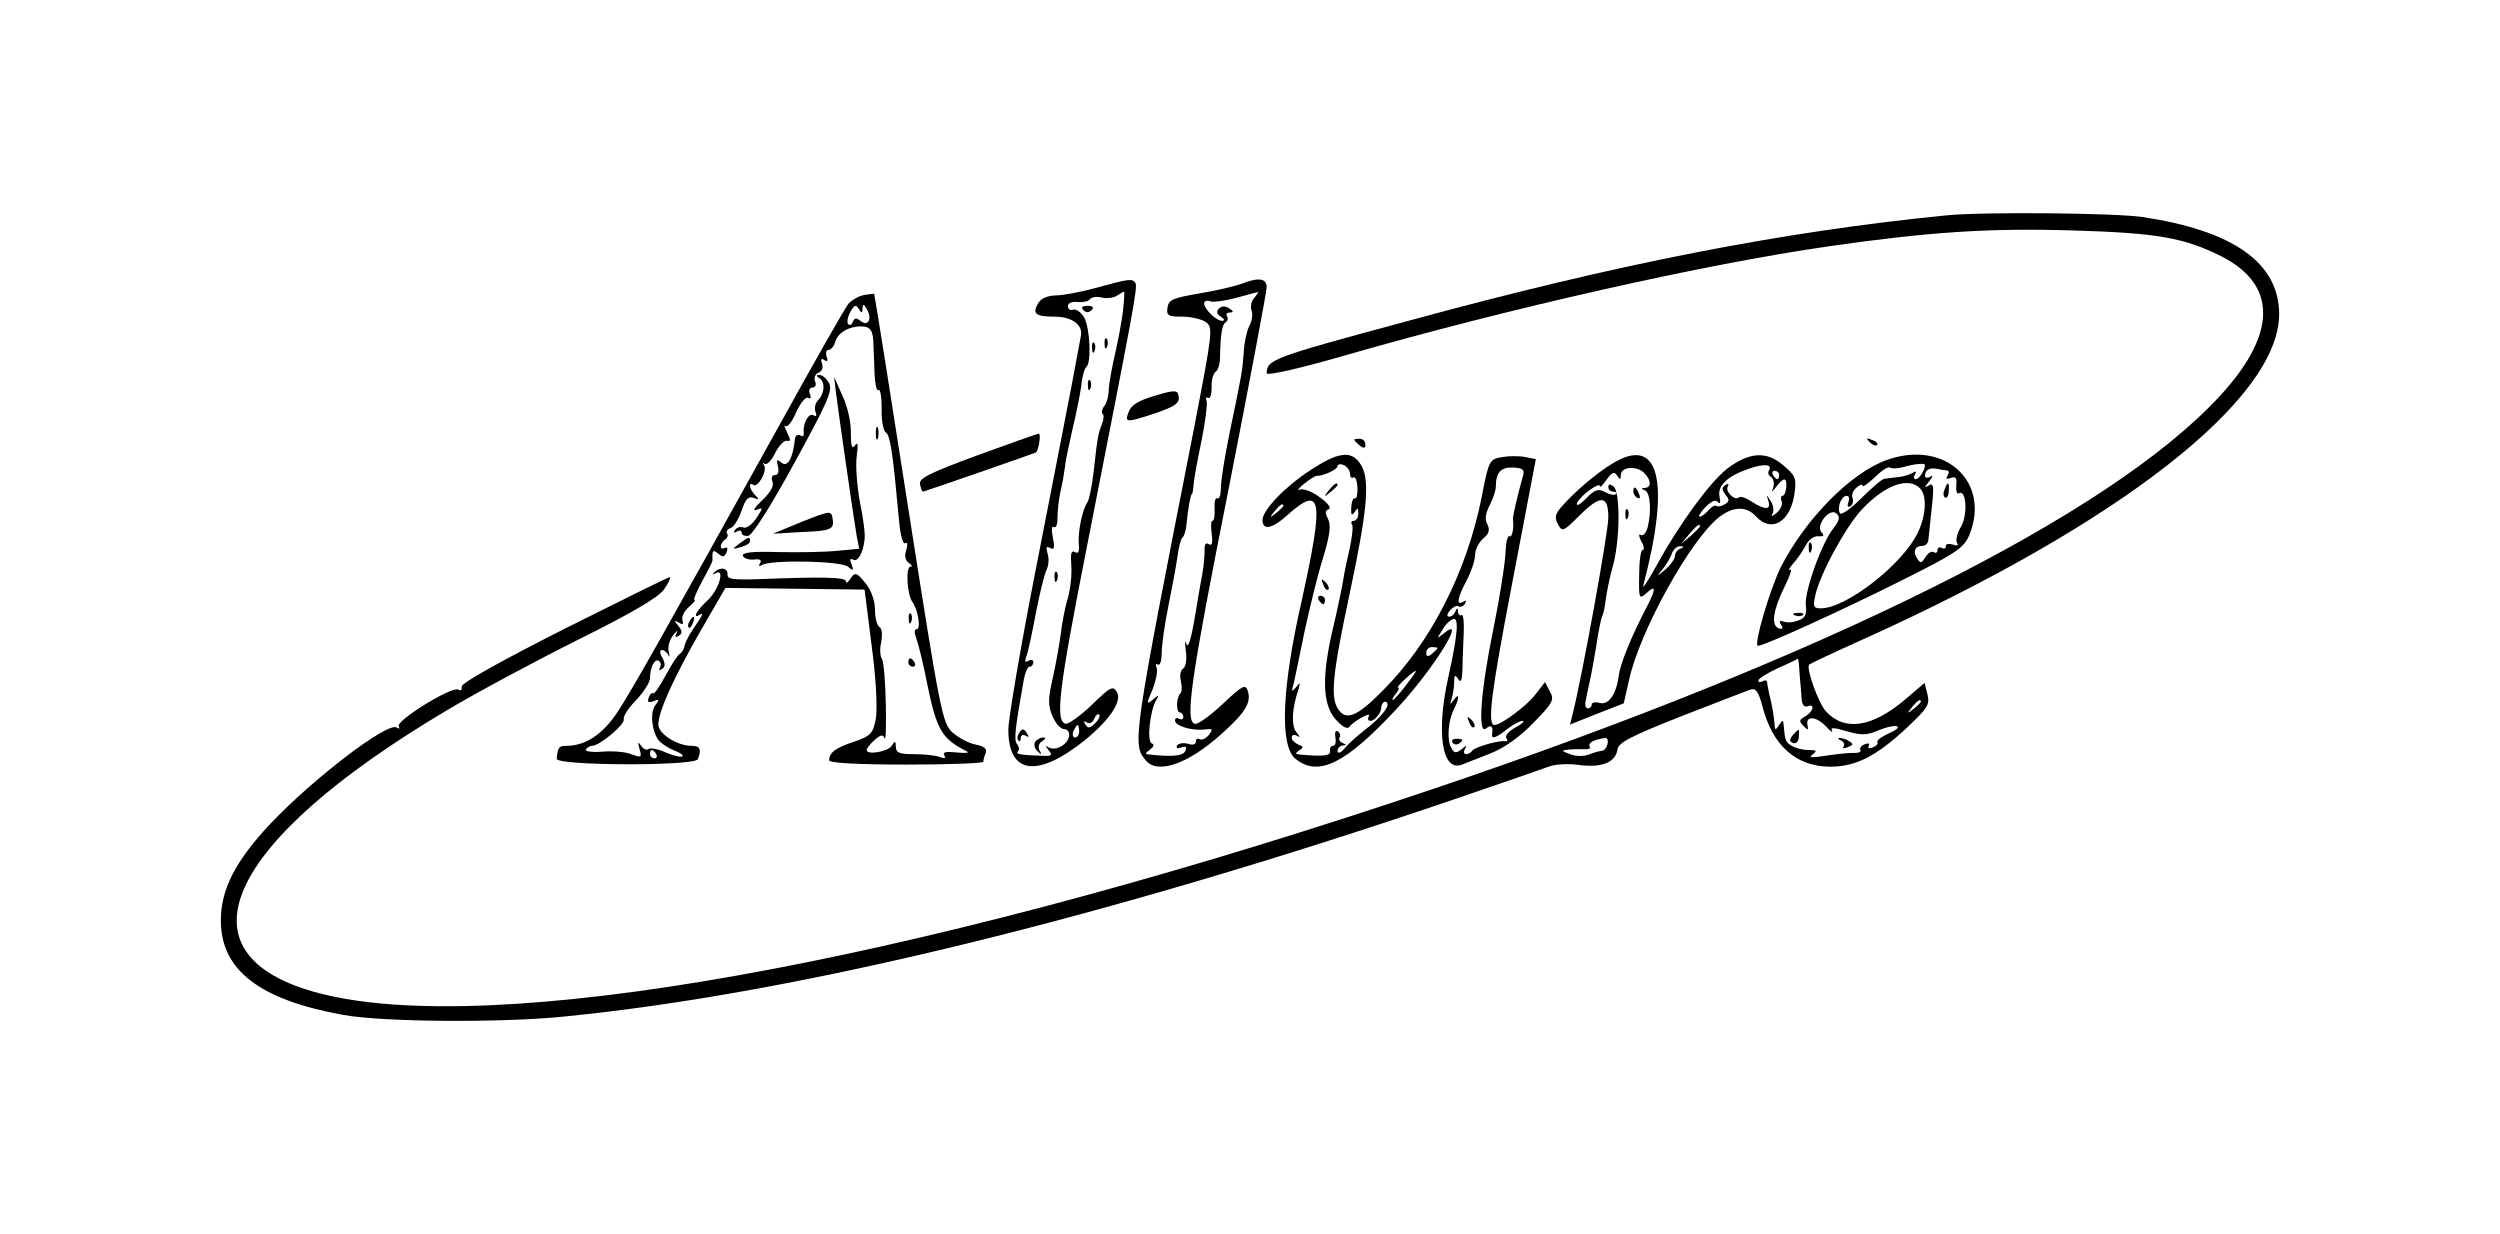
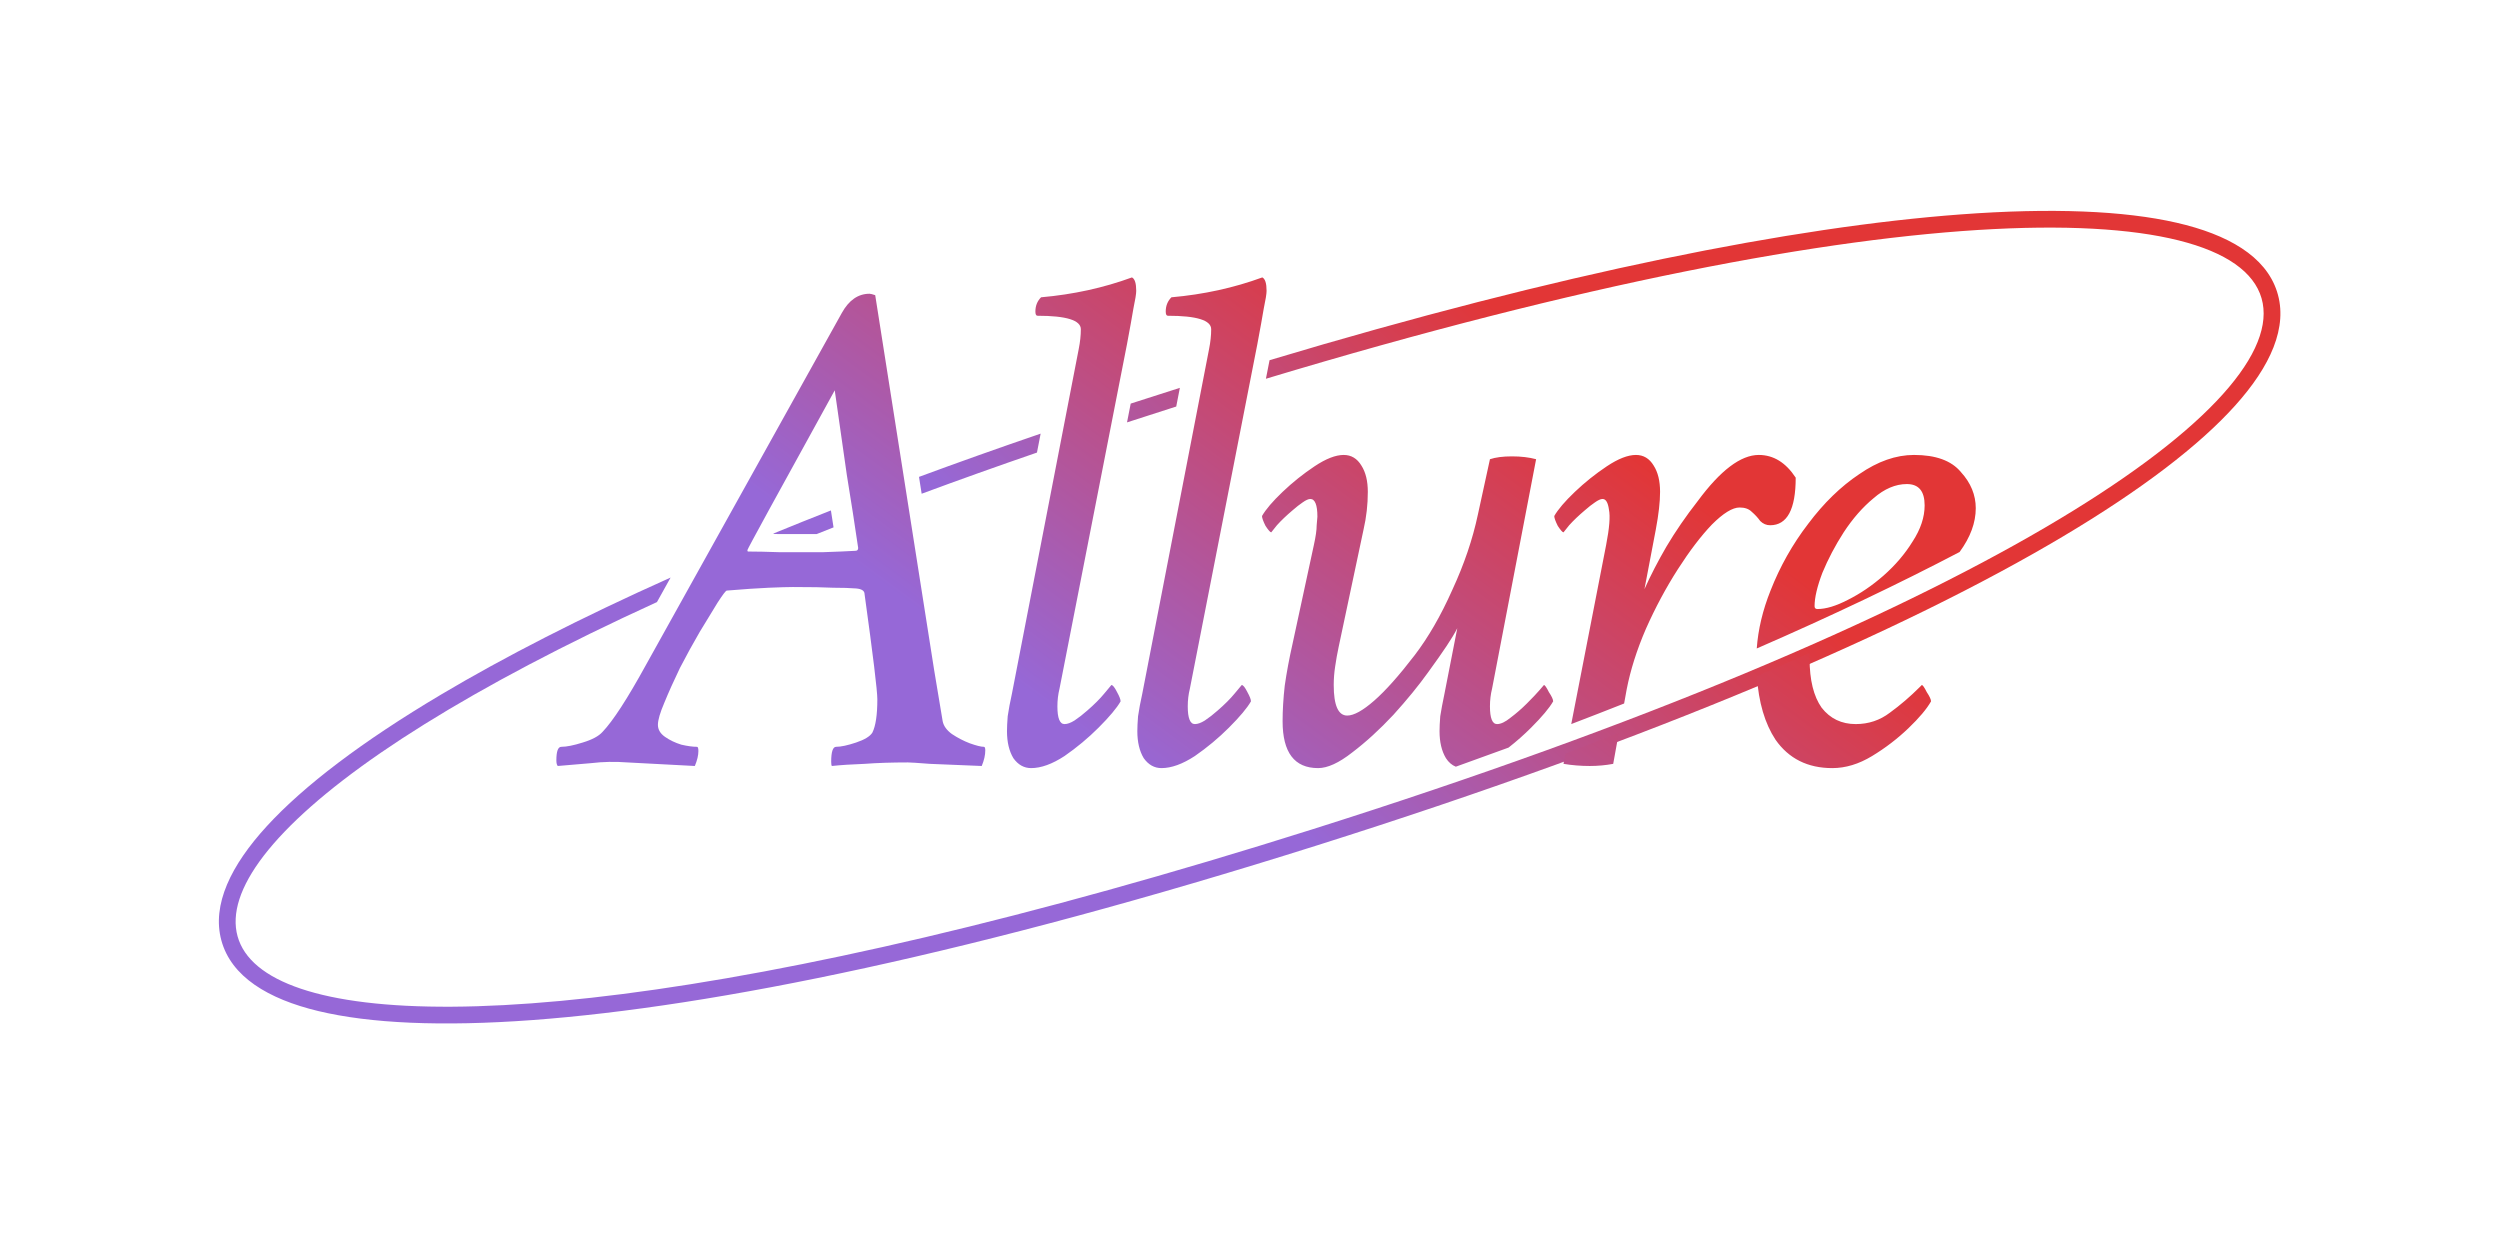
- <svg xmlns="http://www.w3.org/2000/svg" version="1.0" width="600pt" height="296pt" viewBox="0 0 600 296" preserveAspectRatio="xMidYMid meet">
-   <g transform="translate(0,296) scale(0.1,-0.1)" fill="#000000" stroke="none">
-     <path d="M4670 2443 c-393 -39 -788 -116 -1290 -253 -330 -89 -339 -93 -340 -126 0 -6 78 11 188 43 396 114 863 219 1162 262 237 34 381 44 583 38 203 -6 268 -17 358 -62 144 -73 133 -202 -31 -364 -289 -288 -991 -628 -1955 -946 -1183 -392 -2165 -566 -2578 -459 -351 91 -230 361 305 679 72 43 214 119 318 171 127 63 193 102 204 120 10 14 16 27 14 29 -2 1 -115 -55 -253 -124 -154 -78 -249 -131 -247 -139 1 -8 -2 -11 -8 -7 -15 9 -151 -75 -143 -88 3 -6 1 -7 -5 -3 -22 14 -201 -123 -303 -231 -84 -89 -119 -158 -119 -232 0 -120 94 -191 295 -227 95 -17 376 -19 526 -4 560 55 1305 237 2149 525 102 35 198 68 214 74 16 7 49 9 76 5 54 -7 87 6 92 37 2 17 32 32 153 80 83 32 157 61 166 64 13 4 19 -5 28 -37 24 -97 81 -148 164 -148 61 0 110 25 183 93 50 47 56 56 50 80 l-7 28 -47 -40 c-79 -67 -145 -77 -190 -28 -18 20 -48 104 -40 112 2 2 59 29 128 60 619 279 1001 578 1000 782 -1 122 -109 199 -327 232 -65 10 -388 13 -473 4z m-351 -1100 c2 -21 4 -48 5 -61 1 -13 6 -20 14 -17 19 7 14 -13 -5 -24 -15 -8 -16 -12 -5 -23 11 -11 13 -11 10 1 -5 23 19 23 43 -1 12 -13 19 -18 16 -12 -5 9 5 8 35 -1 35 -10 48 -10 76 2 43 18 67 11 25 -7 -17 -8 -30 -17 -27 -21 2 -4 -3 -10 -12 -13 -8 -3 -12 -2 -9 4 3 6 -1 7 -9 4 -9 -3 -14 -10 -11 -14 3 -4 -5 -8 -18 -7 -12 0 -42 -3 -67 -7 -32 -5 -41 -4 -30 3 12 9 10 11 -10 11 -14 0 -32 5 -40 10 -15 9 -16 13 -19 48 -1 15 -3 15 -11 2 -9 -13 -10 -13 -11 0 -1 18 -6 49 -13 75 -2 11 -5 24 -5 28 -1 5 -5 5 -11 2 -5 -3 -10 -3 -10 2 0 4 22 18 48 30 26 11 47 22 47 22 1 1 3 -16 4 -36z m291 -67 c0 -2 -8 -10 -17 -17 -16 -13 -17 -12 -4 4 13 16 21 21 21 13z m-752 -102 c-2 -8 -7 -15 -13 -16 -5 0 -20 -4 -32 -9 -13 -5 -33 -4 -45 1 -21 8 -22 9 -3 11 11 1 28 1 38 1 10 -1 16 2 12 7 -4 8 10 16 38 20 5 0 7 -6 5 -15z" />
-     <path d="M4303 1196 c-9 -11 -9 -15 0 -19 7 -3 14 3 14 14 2 22 2 22 -14 5z" />
-     <path d="M4418 1183 c6 -2 10 -9 7 -14 -4 -5 1 -6 10 -2 13 5 14 7 3 14 -7 5 -17 8 -23 8 -5 0 -4 -3 3 -6z" />
-     <path d="M2630 2269 c-36 -10 -79 -18 -97 -18 -21 -1 -36 -8 -42 -20 -14 -24 -5 -31 40 -31 42 0 69 -20 63 -47 -2 -10 -12 -65 -23 -123 -11 -58 -50 -256 -86 -441 -36 -184 -65 -355 -65 -380 0 -107 69 -117 183 -26 59 48 90 93 78 115 -9 17 -15 15 -61 -30 -28 -27 -57 -47 -63 -45 -25 8 -16 82 52 427 111 565 122 621 116 631 -8 11 -15 10 -95 -12z m65 -56 c-3 -26 -12 -72 -19 -103 -7 -30 -14 -68 -15 -84 0 -16 -5 -34 -11 -41 -5 -6 -7 -15 -4 -18 4 -3 3 -14 -1 -24 -9 -22 -11 -31 -20 -113 -4 -36 -11 -69 -15 -75 -12 -17 -23 -69 -21 -99 2 -20 -1 -26 -9 -21 -9 5 -11 -3 -9 -31 2 -22 -2 -57 -8 -79 -7 -22 -14 -60 -17 -85 -3 -25 -12 -73 -19 -106 -12 -51 -12 -67 -1 -93 7 -17 20 -31 28 -31 8 0 13 -7 12 -16 -3 -21 -32 -37 -49 -28 -9 6 -9 5 0 -7 10 -12 7 -14 -15 -13 -55 2 -65 4 -59 11 4 3 3 11 -2 17 -8 10 -5 36 16 154 3 17 9 32 14 32 5 0 9 5 9 11 0 5 -5 7 -12 3 -8 -5 -9 -2 -5 10 4 9 14 56 23 104 9 48 21 95 26 105 5 10 6 28 2 39 -4 15 -3 18 6 13 10 -6 12 0 7 24 -4 19 -3 30 2 26 6 -3 9 7 9 22 0 16 3 44 7 63 5 19 9 46 11 60 1 14 10 54 18 90 9 36 18 83 21 104 2 22 8 42 12 45 13 10 9 94 -5 119 -8 13 -19 21 -26 19 -7 -3 -13 1 -13 8 0 8 10 12 24 10 13 -1 26 2 29 7 4 5 16 7 28 4 11 -3 28 -1 36 4 8 5 16 10 18 10 1 0 0 -21 -3 -47z m-67 -989 c-12 -12 -17 -13 -23 -3 -5 8 -4 10 4 5 6 -4 14 0 17 9 4 9 9 13 12 10 3 -3 -1 -13 -10 -21z m-38 -19 c0 -8 -4 -15 -10 -15 -5 0 -7 7 -4 15 4 8 8 15 10 15 2 0 4 -7 4 -15z" />
-     <path d="M2600 2216 c7 -7 13 -7 20 0 6 6 3 10 -10 10 -13 0 -16 -4 -10 -10z" />
-     <path d="M2651 2134 c0 -11 3 -14 6 -6 3 7 2 16 -1 19 -3 4 -6 -2 -5 -13z" />
-     <path d="M2621 2124 c0 -11 3 -14 6 -6 3 7 2 16 -1 19 -3 4 -6 -2 -5 -13z" />
-     <path d="M2611 2034 c0 -11 3 -14 6 -6 3 7 2 16 -1 19 -3 4 -6 -2 -5 -13z" />
-     <path d="M2531 1574 c0 -11 3 -14 6 -6 3 7 2 16 -1 19 -3 4 -6 -2 -5 -13z" />
-     <path d="M2445 1199 c-4 -6 -4 -13 -1 -16 3 -4 6 -1 6 6 0 7 5 9 12 5 7 -4 8 -3 4 4 -9 15 -13 15 -21 1z" />
-     <path d="M2484 1179 c-3 -6 -1 -16 6 -22 10 -9 11 -9 5 2 -4 8 -2 17 6 22 9 6 10 9 2 9 -6 0 -15 -5 -19 -11z" />
-     <path d="M2980 2279 c-13 -5 -58 -16 -100 -23 -65 -11 -75 -15 -78 -34 -3 -19 1 -22 35 -22 22 0 47 -6 57 -13 18 -13 16 -24 -28 -253 -148 -753 -149 -760 -116 -799 28 -34 101 -9 181 63 58 52 72 75 64 103 -6 18 -12 15 -61 -31 -30 -28 -60 -50 -67 -47 -23 8 -10 103 82 565 50 255 91 472 91 483 0 21 -20 24 -60 8z m30 -34 c-7 -8 -10 -22 -6 -31 3 -8 1 -25 -6 -37 -6 -12 -12 -40 -13 -62 -3 -43 -3 -46 -35 -199 -11 -54 -20 -111 -20 -128 0 -16 -4 -27 -8 -24 -5 3 -8 -8 -7 -24 1 -17 -1 -30 -5 -30 -4 0 -4 -14 -2 -31 3 -22 1 -30 -7 -25 -7 5 -11 -1 -10 -16 0 -13 -2 -36 -5 -53 -3 -16 -12 -66 -19 -110 -9 -52 -16 -73 -20 -60 -3 11 -4 3 -1 -17 3 -21 0 -39 -7 -43 -6 -4 -8 -17 -5 -30 3 -12 3 -25 -1 -29 -10 -10 -11 -46 -1 -46 4 0 8 -5 8 -11 0 -5 -4 -7 -10 -4 -5 3 -10 2 -10 -4 0 -13 39 -25 70 -22 21 3 22 1 11 -13 -7 -9 -17 -13 -22 -10 -5 3 -9 0 -9 -6 0 -7 -8 -9 -19 -5 -11 3 -22 1 -26 -4 -3 -7 0 -8 10 -5 10 4 14 2 10 -8 -5 -12 -30 -15 -85 -9 -13 1 -13 2 0 12 9 7 11 12 4 15 -12 5 -4 79 11 104 8 13 6 13 -8 1 -16 -13 -16 -11 -1 24 8 21 13 44 10 52 -3 8 -2 11 3 8 5 -3 9 9 9 27 0 18 7 69 16 113 9 44 19 98 22 120 3 22 8 42 12 45 4 3 9 19 10 35 3 35 10 70 13 70 1 0 3 11 4 25 1 14 10 61 19 104 9 44 14 86 12 93 -3 8 -2 11 3 8 6 -3 9 9 9 26 -1 17 4 34 10 37 5 4 10 18 10 32 1 56 5 81 13 86 5 3 7 10 4 15 -4 5 0 9 7 9 9 0 9 3 -2 10 -9 6 -18 6 -25 -1 -6 -6 -5 -13 5 -19 9 -6 10 -10 3 -10 -14 0 -43 28 -43 42 0 5 6 8 14 5 7 -3 36 1 62 8 27 7 51 14 53 14 2 1 -2 -6 -9 -14z" />
-     <path d="M2074 2252 c-12 -2 -28 -11 -37 -20 -8 -9 -84 -143 -169 -297 -278 -501 -350 -629 -386 -684 -35 -53 -77 -81 -122 -81 -19 0 -21 -3 -24 -31 -2 -17 332 -18 339 -1 9 24 5 32 -15 32 -35 0 -80 29 -80 51 0 31 37 113 102 226 l59 102 167 -2 167 -2 17 -135 c11 -82 14 -151 10 -175 -7 -36 -12 -41 -52 -55 -45 -15 -60 -26 -60 -45 0 -6 68 -10 185 -10 102 0 185 3 185 7 0 3 2 13 6 21 3 10 -4 16 -24 20 -17 3 -41 16 -56 29 -24 22 -29 45 -106 537 -44 283 -81 515 -82 516 -2 0 -13 -1 -24 -3z m-4 -32 c1 12 3 11 11 -3 13 -23 2 -42 -16 -27 -10 8 -14 7 -18 -2 -2 -7 -7 -10 -11 -6 -4 3 -2 16 4 28 10 18 14 20 21 9 7 -12 9 -11 9 1z m26 -81 c1 -19 2 -53 3 -77 1 -24 5 -41 9 -38 5 3 8 -17 8 -45 -1 -27 4 -53 10 -57 11 -7 17 -52 31 -204 3 -40 10 -65 15 -62 6 4 7 -2 3 -16 -5 -15 -2 -25 6 -31 8 -5 9 -9 4 -9 -12 0 -8 -68 5 -85 13 -18 21 -65 10 -65 -6 0 -6 -8 -1 -22 5 -13 17 -61 26 -108 23 -112 35 -133 95 -163 8 -4 -2 -5 -23 -3 -26 3 -35 1 -31 -6 5 -8 1 -9 -10 -5 -10 4 -38 7 -62 7 -35 0 -44 3 -44 18 0 14 -2 15 -10 2 -9 -14 -60 -23 -60 -10 0 4 9 15 19 24 15 13 20 14 24 4 3 -7 4 30 3 82 -1 52 -5 101 -9 108 -5 7 -6 25 -2 41 3 17 2 32 -4 36 -6 3 -11 22 -11 42 0 20 -9 46 -21 61 -23 29 -27 31 -40 10 -5 -7 -9 -8 -9 -3 0 10 -57 11 -210 5 -63 -2 -75 0 -74 12 1 16 -20 18 -33 3 -4 -4 -3 -5 4 -1 24 14 9 -39 -19 -65 -28 -26 -38 -47 -16 -33 7 4 1 -8 -12 -26 -14 -19 -25 -41 -27 -49 -1 -8 -6 -17 -11 -20 -6 -3 -21 -27 -35 -53 -14 -26 -27 -45 -30 -42 -2 3 -7 -2 -10 -10 -4 -11 -1 -13 11 -9 14 6 15 4 6 -8 -15 -17 -10 -64 7 -86 7 -8 24 -19 37 -24 14 -5 23 -12 20 -14 -3 -3 -21 1 -40 9 -20 9 -39 12 -42 8 -4 -3 -12 0 -17 8 -8 11 -9 10 -4 -8 6 -20 4 -21 -20 -12 -15 6 -46 8 -70 6 -25 -2 -42 1 -39 5 3 5 10 9 15 9 18 0 80 52 76 64 -2 6 11 27 30 46 18 19 33 43 33 52 0 26 11 48 21 42 5 -3 6 -10 3 -16 -4 -7 -2 -8 4 -4 9 5 9 13 2 27 -7 11 -7 19 -1 19 5 0 12 -6 15 -12 3 -7 4 -4 1 8 -3 11 2 29 11 40 8 10 12 13 8 5 -5 -10 -3 -12 5 -7 9 6 9 11 -1 24 -11 13 -11 14 1 8 9 -6 12 -5 9 5 -3 8 4 22 15 32 11 9 17 17 14 17 -4 0 5 20 18 45 14 25 25 47 25 50 -1 25 1 27 14 16 11 -9 15 -8 20 4 3 9 2 13 -4 10 -6 -3 -10 -2 -10 4 0 5 5 13 10 16 6 4 8 10 5 15 -3 4 1 10 9 13 8 3 19 22 26 42 9 27 16 35 29 30 13 -5 14 -4 4 6 -7 7 -13 17 -13 23 0 5 3 6 7 3 10 -11 35 31 27 46 -4 6 -3 8 1 4 5 -4 16 7 25 25 9 18 22 32 29 30 9 -2 9 3 0 20 -6 13 -8 20 -4 16 5 -5 16 10 26 33 10 22 23 38 29 34 6 -3 7 0 4 9 -4 9 -1 16 6 16 7 0 10 7 6 15 -3 9 1 18 9 21 8 3 11 12 8 21 -4 11 -2 14 5 9 8 -5 10 -2 6 8 -3 9 -1 16 4 16 6 0 14 9 17 21 7 23 39 39 70 35 14 -2 20 -11 21 -37z m-521 -989 c3 -5 1 -10 -4 -10 -6 0 -11 5 -11 10 0 6 2 10 4 10 3 0 8 -4 11 -10z" />
-     <path d="M1967 2052 c14 -9 12 -37 -4 -53 -6 -6 -9 -18 -6 -27 4 -9 2 -13 -4 -9 -12 8 -27 -20 -24 -42 1 -7 -2 -10 -8 -6 -6 3 -12 0 -13 -7 -5 -49 -18 -71 -33 -58 -11 9 -12 7 -8 -9 3 -13 1 -21 -7 -21 -7 0 -10 -7 -6 -16 4 -10 -5 -26 -25 -45 -17 -16 -24 -26 -14 -23 17 7 17 6 0 -20 -10 -15 -24 -25 -31 -22 -7 3 -16 0 -20 -6 -4 -7 -3 -8 4 -4 7 4 12 3 12 -3 0 -5 7 -8 16 -7 10 2 55 73 110 174 79 144 93 175 84 192 -6 11 -16 20 -23 20 -9 0 -9 -2 0 -8z" />
-     <path d="M2006 2020 c7 -56 44 -312 50 -346 l6 -31 -53 -5 c-30 -3 -93 -4 -142 -3 -62 2 -87 -1 -84 -9 2 -6 14 -10 26 -9 15 2 20 -1 15 -9 -4 -7 -3 -8 5 -4 21 13 189 10 206 -4 13 -11 14 -10 9 5 -5 12 -4 16 3 12 11 -7 24 14 28 48 2 11 -3 51 -11 89 -7 38 -11 88 -8 110 4 29 3 37 -4 27 -7 -10 -10 -2 -10 30 1 24 -8 64 -20 89 l-20 45 4 -35z" />
-     <path d="M2102 1920 c0 -14 2 -19 5 -12 2 6 2 18 0 25 -3 6 -5 1 -5 -13z" />
-     <path d="M1925 1708 l-70 -29 67 4 c74 3 81 6 76 34 -3 18 -7 17 -73 -9z" />
-     <path d="M1774 1655 c-18 -14 -18 -14 4 -8 12 3 22 9 22 14 0 12 -3 11 -26 -6z" />
-     <path d="M2181 1474 c0 -11 3 -14 6 -6 3 7 2 16 -1 19 -3 4 -6 -2 -5 -13z" />
-     <path d="M1655 1469 c-4 -6 -5 -12 -2 -15 2 -3 7 2 10 11 7 17 1 20 -8 4z" />
-     <path d="M2180 1370 c0 -5 5 -10 11 -10 5 0 7 5 4 10 -3 6 -8 10 -11 10 -2 0 -4 -4 -4 -10z" />
-     <path d="M2771 2010 c-38 -11 -56 -22 -62 -38 -10 -26 -7 -27 57 -6 57 19 67 27 62 46 -2 12 -11 12 -57 -2z" />
-     <path d="M2345 1867 c-114 -42 -140 -55 -137 -69 2 -10 5 -18 7 -18 3 0 268 92 271 94 7 5 13 46 7 45 -4 0 -71 -24 -148 -52z" />
-     <path d="M3250 1905 c0 -2 6 -8 13 -14 10 -8 14 -7 14 2 0 8 -6 14 -14 14 -7 0 -13 -1 -13 -2z" />
-     <path d="M4487 1899 c7 -7 15 -10 18 -7 3 3 -2 9 -12 12 -14 6 -15 5 -6 -5z" />
-     <path d="M3141 1829 c-59 -39 -111 -94 -111 -117 0 -26 24 -21 60 12 83 74 88 39 34 -206 -48 -210 -53 -348 -15 -379 55 -45 121 -12 245 122 88 95 170 228 110 178 -16 -13 -16 -12 -3 8 7 13 19 25 26 27 15 6 12 -35 -11 -139 -30 -134 -15 -229 33 -210 9 4 39 15 66 26 32 12 70 38 104 73 48 49 52 56 41 76 l-12 23 -24 -31 c-21 -27 -82 -72 -97 -72 -18 0 -9 73 42 339 l57 299 -25 5 c-14 3 -39 3 -56 0 -30 -5 -32 -7 -49 -96 -36 -181 -123 -350 -237 -464 -61 -62 -87 -73 -106 -47 -21 28 -16 82 27 283 43 203 49 274 24 309 -22 32 -54 27 -123 -19z m99 -6 c0 -8 4 -12 8 -9 5 3 9 -8 10 -25 0 -16 -2 -27 -6 -25 -4 2 -8 -7 -9 -21 -1 -19 1 -22 8 -12 7 11 9 11 9 -3 0 -10 -5 -18 -11 -18 -5 0 -8 -4 -4 -9 3 -5 0 -31 -6 -58 -6 -26 -13 -59 -15 -73 -2 -14 -12 -63 -23 -110 -29 -120 -28 -189 4 -226 15 -17 28 -25 33 -19 10 14 55 39 47 26 -3 -6 -2 -11 4 -11 10 0 26 19 26 32 0 14 15 20 15 6 0 -9 -19 -31 -42 -50 -24 -18 -51 -42 -60 -53 -10 -12 -17 -15 -18 -7 0 6 6 12 13 13 9 0 9 2 -1 6 -6 2 -10 9 -7 13 3 5 1 11 -4 15 -6 3 -8 -3 -6 -15 2 -11 0 -20 -6 -20 -5 0 -8 -6 -7 -12 3 -12 -16 -14 -72 -9 -12 1 -12 3 -2 10 11 7 11 9 -2 14 -9 4 -16 11 -16 17 0 6 6 8 13 4 8 -5 8 -3 -2 9 -12 16 -11 55 6 105 4 15 3 15 -7 2 -10 -12 -11 -10 -5 10 3 14 15 70 26 125 12 55 31 134 44 175 17 56 20 80 12 95 -7 14 -7 20 2 23 7 2 -2 15 -21 28 -18 14 -39 22 -48 19 -8 -3 -4 3 10 14 13 11 27 19 30 19 14 -1 50 15 50 23 0 5 7 6 15 3 8 -4 15 -13 15 -21z m416 -2 c-14 -50 -26 -101 -25 -108 3 -20 -2 -44 -8 -40 -5 3 -9 -16 -10 -42 -1 -25 -14 -107 -29 -181 -31 -151 -38 -256 -17 -238 12 10 17 4 14 -14 -2 -13 10 -9 36 12 14 11 31 20 37 20 6 -1 -2 -8 -17 -16 -15 -8 -25 -19 -22 -25 4 -5 3 -9 -2 -8 -15 3 -73 -14 -79 -22 -3 -5 -10 -9 -15 -9 -6 0 -7 6 -3 13 6 9 4 9 -8 -1 -14 -11 -18 -10 -26 5 -10 20 -6 67 9 94 12 24 11 38 -2 19 -9 -12 -10 -12 -5 3 3 10 6 28 6 40 0 17 2 19 10 7 6 -10 9 -3 10 25 0 22 2 61 3 87 1 25 -1 44 -5 42 -4 -3 -8 1 -9 8 0 10 -2 10 -6 1 -2 -7 -9 -13 -15 -13 -6 0 -6 6 2 15 7 8 16 13 20 10 5 -3 12 0 16 6 4 8 3 9 -4 5 -18 -11 -14 10 8 51 11 21 20 48 20 60 0 13 9 31 19 40 15 12 17 21 11 34 -7 12 -5 26 5 46 8 15 15 36 15 45 0 34 12 47 41 46 22 -1 28 -5 25 -17z m-576 -75 c0 -2 -8 -10 -17 -17 -16 -13 -17 -12 -4 4 13 16 21 21 21 13z m370 -341 c0 -2 -6 -8 -13 -14 -10 -8 -14 -7 -14 2 0 8 6 14 14 14 7 0 13 -1 13 -2z m-76 -90 c-14 -19 -29 -35 -31 -35 -3 0 0 7 7 15 7 8 9 15 5 15 -6 0 36 39 43 40 2 0 -9 -16 -24 -35z" />
-     <path d="M3189 1783 c-13 -16 -12 -17 4 -4 9 7 17 15 17 17 0 8 -8 3 -21 -13z" />
-     <path d="M3176 1557 c3 -10 9 -15 12 -12 3 3 0 11 -7 18 -10 9 -11 8 -5 -6z" />
-     <path d="M3165 1520 c3 -5 8 -10 11 -10 2 0 4 5 4 10 0 6 -5 10 -11 10 -5 0 -7 -4 -4 -10z" />
-     <path d="M3526 1227 c3 -10 9 -15 12 -12 3 3 0 11 -7 18 -10 9 -11 8 -5 -6z" />
-     <path d="M3486 1178 c3 -5 10 -6 15 -3 13 9 11 12 -6 12 -8 0 -12 -4 -9 -9z" />
-     <path d="M3869 1847 c-38 -23 -91 -68 -122 -104 -15 -17 -16 -26 -8 -41 10 -19 13 -18 50 19 52 52 71 52 71 -3 0 -35 -63 -383 -86 -473 l-6 -24 65 26 64 25 13 57 c25 115 147 336 216 390 34 26 66 27 89 1 37 -40 83 -12 92 57 5 35 2 42 -28 67 -40 34 -81 31 -134 -9 -41 -32 -115 -133 -168 -230 -21 -38 -36 -61 -33 -50 66 252 38 362 -75 292z m376 -17 c-3 -5 0 -12 6 -15 5 -4 8 -14 5 -24 -5 -14 -4 -13 8 2 17 22 25 22 23 -3 -1 -11 -5 -20 -9 -20 -4 0 -5 -6 -2 -13 3 -8 -3 -20 -12 -28 -11 -9 -15 -9 -10 -2 4 7 2 21 -4 30 -11 17 -11 17 -6 1 7 -22 -7 -23 -40 -2 -13 9 -27 14 -31 10 -9 -9 -34 15 -26 27 3 6 1 7 -6 3 -9 -6 -9 -11 0 -23 10 -12 10 -16 -1 -23 -8 -5 -17 -7 -21 -4 -4 2 -12 -3 -19 -11 -7 -8 -16 -15 -21 -15 -4 0 2 10 14 23 14 14 25 19 30 12 5 -6 7 -1 4 12 -6 27 18 50 70 68 38 13 58 11 48 -5z m-299 -5 c17 -17 18 -35 2 -36 -10 0 -10 -2 0 -6 13 -5 16 -52 6 -90 -4 -13 -11 -20 -16 -17 -6 4 -5 -3 1 -15 7 -11 8 -21 3 -21 -4 0 -8 -27 -8 -60 -1 -58 0 -59 18 -43 23 21 23 10 -1 -36 -35 -67 -63 -135 -66 -163 -6 -44 -24 -71 -46 -65 -10 3 -19 1 -19 -4 0 -5 -4 -9 -9 -9 -6 0 -8 9 -5 20 2 11 6 30 9 43 3 12 10 51 16 86 5 36 12 68 14 72 3 4 7 23 9 42 3 20 10 55 17 79 17 61 18 176 2 190 -9 7 -13 7 -13 -1 0 -6 5 -11 12 -11 6 0 9 -3 6 -6 -4 -3 -15 -1 -26 5 -16 9 -25 6 -46 -16 -15 -15 -24 -19 -21 -10 7 17 55 52 55 40 0 -4 7 3 16 16 13 18 18 20 25 10 7 -11 9 -11 9 1 0 20 38 23 56 5z m324 -5 c0 -5 -2 -10 -4 -10 -3 0 -8 5 -11 10 -3 6 -1 10 4 10 6 0 11 -4 11 -10z m-190 -123 c0 -2 -10 -12 -22 -23 l-23 -19 19 23 c18 21 26 27 26 19z m-47 -54 c-7 -2 -13 -10 -13 -17 0 -7 -10 -21 -22 -32 -23 -19 -23 -19 -7 1 9 11 19 28 22 38 4 9 12 17 19 16 10 0 10 -2 1 -6z" />
-     <path d="M3920 1781 c0 -6 4 -13 10 -16 6 -3 7 1 4 9 -7 18 -14 21 -14 7z" />
-     <path d="M3901 1724 c0 -11 3 -14 6 -6 3 7 2 16 -1 19 -3 4 -6 -2 -5 -13z" />
-     <path d="M4528 1856 c-86 -31 -194 -140 -254 -257 -27 -55 -66 -189 -55 -189 15 0 206 87 351 160 124 62 143 75 156 105 53 128 -58 231 -198 181z m92 -12 c0 -12 -14 -34 -22 -34 -5 0 -6 5 -2 12 5 7 3 8 -6 3 -7 -4 -22 -9 -34 -10 -11 -1 -26 -3 -33 -4 -6 0 -31 -22 -56 -47 -25 -25 -48 -41 -51 -36 -8 13 3 42 16 42 6 0 7 -7 4 -16 -3 -9 -2 -12 5 -9 6 4 8 13 5 20 -3 8 2 19 10 25 8 7 14 9 14 4 0 -4 13 5 30 21 16 16 32 26 36 23 3 -3 17 -3 32 1 27 8 52 10 52 5z m53 -13 c5 -1 5 -6 1 -13 -5 -7 -2 -9 8 -5 12 4 15 0 13 -18 -1 -14 2 -22 6 -19 18 11 22 -50 6 -79 -10 -16 -14 -34 -10 -40 4 -6 0 -8 -10 -4 -10 3 -17 2 -17 -4 0 -6 -4 -7 -10 -4 -5 3 -10 1 -10 -5 0 -6 -4 -9 -9 -5 -6 3 -14 -3 -20 -12 -9 -15 -12 -16 -20 -3 -11 16 -5 30 13 30 7 0 13 6 14 13 1 6 4 41 8 76 6 54 5 63 -7 56 -11 -7 -11 -5 1 10 9 11 10 16 3 11 -7 -4 -13 -3 -13 2 0 14 10 20 28 17 9 -2 21 -4 25 -4z m-65 -43 c17 -17 15 -64 -5 -106 -36 -76 -172 -182 -233 -182 -17 0 -19 4 -14 28 11 54 75 170 114 211 56 58 110 77 138 49z m-207 -95 c-29 -35 -71 -154 -67 -186 3 -22 -2 -31 -18 -36 -11 -5 -27 -6 -35 -3 -10 4 -12 1 -6 -8 5 -8 3 -11 -6 -8 -19 7 -14 43 14 100 13 26 19 44 13 41 -6 -4 -2 3 8 15 11 12 24 32 31 45 6 12 19 21 29 20 13 -1 15 2 8 9 -16 16 19 60 35 46 10 -8 8 -16 -6 -35z" />
-     <path d="M4667 1785 c-4 -8 -3 -16 1 -19 4 -3 9 4 9 15 2 23 -3 25 -10 4z" />
-     <path d="M4341 1644 c0 -11 3 -14 6 -6 3 7 2 16 -1 19 -3 4 -6 -2 -5 -13z" />
-     <path d="M4308 1483 c7 -3 16 -2 19 1 4 3 -2 6 -13 5 -11 0 -14 -3 -6 -6z" />
-   </g>
+ <svg xmlns="http://www.w3.org/2000/svg" width="3438" height="1697" viewBox="0 0 3438 1697" fill="none">
+   <path d="M2696.2 294.865C2821.56 285.535 2921.17 289.776 2993.23 306.284C3063.72 322.431 3115.6 352.263 3131.31 400.909C3147.05 449.675 3122.16 503.882 3073.92 557.577C3024.62 612.458 2945.48 673.18 2837 737.734C2619.73 867.024 2280.04 1014.44 1811.9 1162.35C1343.76 1310.27 982.291 1384.39 732.049 1402.8C607.116 1412 508.485 1407.42 437.703 1390.41C368.401 1373.75 317.923 1343.02 304.422 1293.26C291.107 1244.18 317.616 1189.9 367.137 1135.92C417.783 1080.72 497.92 1019.7 606.834 955.013C693.128 903.758 798.181 849.792 922.208 794.257L903.442 827.981C-120.481 1295.42 232.598 1637.23 1804.97 1140.42C3636.15 561.843 3479.76 -3.648 1740.89 520.868L1745.89 495.346C2149.1 374.355 2467.66 311.874 2696.2 294.865ZM998.746 760.822C999.085 763.166 999.804 766.099 1001.33 769.146C1002.89 772.275 1005.61 776.123 1010.13 779.133C1010.71 779.524 1011.31 779.885 1011.91 780.218C1006.58 782.483 1001.29 784.746 996.023 787.006C995.039 787.087 994.048 787.167 993.049 787.25C987.091 787.738 982.807 790.206 981.048 791.347L997.81 761.223C998.122 761.089 998.434 760.955 998.746 760.822ZM1142.68 701.948C1143.92 709.841 1145.12 717.607 1146.29 725.248C1138.51 728.312 1130.79 731.373 1123.12 734.431H1069.76C1067.67 734.359 1065.61 734.29 1063.61 734.226C1063.73 733.999 1063.85 733.772 1063.98 733.543C1089.56 723.049 1115.79 712.515 1142.68 701.948ZM1219.66 696.893C1211.05 700.158 1202.5 703.42 1194.02 706.68C1192.84 699.05 1191.63 691.303 1190.38 683.438C1198.86 680.187 1207.41 676.935 1216.01 673.68L1219.66 696.893ZM1426.03 622.382C1371.08 641.298 1318.23 660.179 1267.46 678.981L1263.81 655.804C1317.29 636.039 1373.04 616.2 1431.08 596.331L1426.03 622.382ZM1495.4 598.858C1490.44 600.517 1485.49 602.177 1480.56 603.835L1485.59 577.89C1490.54 576.234 1495.5 574.578 1500.48 572.923L1495.4 598.858ZM1617.56 559.069C1594.69 566.335 1572.13 573.601 1549.88 580.867L1554.94 555.029C1577.17 547.806 1599.71 540.582 1622.54 533.361L1617.56 559.069ZM1686.7 537.411C1681.74 538.941 1676.78 540.48 1671.8 542.027L1676.76 516.407C1681.76 514.862 1686.74 513.326 1691.72 511.798L1686.7 537.411Z" fill="url(#paint0_linear_1336_87)" />
+   <path d="M1556.68 381.5C1560.59 383.453 1562.54 389.638 1562.54 400.055C1562.54 403.961 1561.24 412.099 1558.63 424.469C1556.68 436.188 1553.75 452.464 1549.84 473.297L1457.07 946.93C1455.12 954.742 1454.14 962.88 1454.14 971.344C1454.14 987.62 1457.4 995.758 1463.91 995.758C1467.81 995.758 1472.37 994.13 1477.58 990.875C1483.44 986.969 1489.3 982.411 1495.16 977.203C1504.92 968.74 1512.73 960.927 1518.59 953.766L1528.36 942.047C1530.31 942.047 1532.92 945.302 1536.17 951.812C1539.43 957.672 1541.05 961.904 1541.05 964.508C1535.85 973.622 1525.76 985.667 1510.78 1000.64C1496.46 1014.96 1480.83 1027.98 1463.91 1039.7C1446.98 1050.77 1431.68 1056.3 1418.01 1056.3C1408.24 1056.3 1400.1 1051.75 1393.59 1042.63C1387.73 1032.87 1384.8 1020.5 1384.8 1005.52C1384.8 1000.32 1385.13 993.479 1385.78 985.016C1387.08 975.901 1389.04 965.484 1391.64 953.766L1483.44 480.133C1485.39 470.367 1486.37 461.253 1486.37 452.789C1486.37 440.419 1466.51 434.234 1426.8 434.234C1424.84 434.234 1423.87 432.281 1423.87 428.375C1423.87 420.562 1426.47 414.052 1431.68 408.844C1453.82 406.891 1475.3 403.635 1496.13 399.078C1516.97 394.521 1537.15 388.661 1556.68 381.5ZM1735.94 381.5C1739.84 383.453 1741.8 389.638 1741.8 400.055C1741.8 403.961 1740.49 412.099 1737.89 424.469C1735.94 436.188 1733.01 452.464 1729.1 473.297L1636.33 946.93C1634.38 954.742 1633.4 962.88 1633.4 971.344C1633.4 987.62 1636.65 995.758 1643.16 995.758C1647.07 995.758 1651.63 994.13 1656.84 990.875C1662.7 986.969 1668.55 982.411 1674.41 977.203C1684.18 968.74 1691.99 960.927 1697.85 953.766L1707.62 942.047C1709.57 942.047 1712.17 945.302 1715.43 951.812C1718.68 957.672 1720.31 961.904 1720.31 964.508C1715.1 973.622 1705.01 985.667 1690.04 1000.64C1675.72 1014.96 1660.09 1027.98 1643.16 1039.7C1626.24 1050.77 1610.94 1056.3 1597.27 1056.3C1587.5 1056.3 1579.36 1051.75 1572.85 1042.63C1566.99 1032.87 1564.06 1020.5 1564.06 1005.52C1564.06 1000.32 1564.39 993.479 1565.04 985.016C1566.34 975.901 1568.29 965.484 1570.9 953.766L1662.7 480.133C1664.65 470.367 1665.62 461.253 1665.62 452.789C1665.62 440.419 1645.77 434.234 1606.05 434.234C1604.1 434.234 1603.12 432.281 1603.12 428.375C1603.12 420.562 1605.73 414.052 1610.94 408.844C1633.07 406.891 1654.56 403.635 1675.39 399.078C1696.22 394.521 1716.41 388.661 1735.94 381.5ZM1847.81 625.641C1858.23 625.641 1866.37 630.523 1872.23 640.289C1878.09 649.404 1881.02 661.448 1881.02 676.422C1881.02 694 1879.06 711.253 1875.16 728.18L1840.98 889.312C1839.02 898.427 1837.4 907.542 1836.09 916.656C1834.79 925.12 1834.14 933.583 1834.14 942.047C1834.14 970.042 1840.33 984.039 1852.7 984.039C1861.81 984.039 1874.18 977.203 1889.8 963.531C1905.43 949.859 1923.98 929.026 1945.47 901.031C1964.35 876.292 1981.6 846.344 1997.23 811.188C2013.5 776.031 2025.22 741.526 2032.38 707.672L2048.98 631.5C2056.8 628.896 2066.89 627.594 2079.26 627.594C2091.63 627.594 2102.7 628.896 2112.46 631.5L2051.91 946.93C2049.96 954.742 2048.98 962.88 2048.98 971.344C2048.98 987.62 2052.24 995.758 2058.75 995.758C2063.96 995.758 2070.14 992.828 2077.3 986.969C2085.12 981.109 2092.6 974.599 2099.77 967.438C2107.58 959.625 2113.44 953.44 2117.34 948.883L2123.2 942.047C2124.51 942.047 2126.78 945.302 2130.04 951.812C2133.95 957.672 2135.9 961.904 2135.9 964.508C2130.69 973.622 2120.6 985.667 2105.62 1000.64C2095.87 1010.4 2085.5 1019.55 2074.54 1028.1C2050.75 1036.85 2026.58 1045.61 2002.04 1054.36C1996.62 1052.22 1992.09 1048.31 1988.44 1042.63C1982.58 1032.87 1979.65 1020.5 1979.65 1005.52C1979.65 1000.32 1979.97 993.479 1980.62 985.016C1981.93 976.552 1983.88 966.135 1986.48 953.766L2004.06 863.922C2000.81 870.432 1995.92 878.57 1989.41 888.336C1982.9 898.102 1974.44 910.146 1964.02 924.469C1951 942.698 1935.05 962.229 1916.17 983.062C1897.29 1003.24 1878.41 1020.5 1859.53 1034.82C1841.3 1049.14 1825.68 1056.3 1812.66 1056.3C1780.1 1056.3 1763.83 1034.82 1763.83 991.852C1763.83 976.878 1764.8 960.602 1766.76 943.023C1769.36 924.794 1772.94 905.589 1777.5 885.406L1806.8 749.664C1809.4 737.945 1810.7 728.831 1810.7 722.32C1811.35 715.81 1811.68 711.904 1811.68 710.602C1811.68 694.326 1808.42 686.188 1801.91 686.188C1799.31 686.188 1795.73 687.815 1791.17 691.07C1787.27 693.674 1782.71 697.255 1777.5 701.812C1769.04 708.974 1761.88 715.81 1756.02 722.32L1748.2 732.086C1746.9 732.086 1744.3 729.156 1740.39 723.297C1737.14 716.786 1735.51 712.229 1735.51 709.625C1740.72 700.51 1750.16 689.443 1763.83 676.422C1777.5 663.401 1792.15 651.682 1807.77 641.266C1823.4 630.849 1836.74 625.641 1847.81 625.641ZM2488.62 897.856C2488.57 900.362 2488.55 903.048 2488.55 905.914C2488.55 935.211 2494.09 957.672 2505.16 973.297C2516.88 988.271 2532.5 995.758 2552.03 995.758C2569.61 995.758 2585.23 990.549 2598.91 980.133C2613.23 969.716 2626.9 957.997 2639.92 944.977L2642.85 942.047C2644.15 942.047 2646.43 945.302 2649.69 951.812C2653.59 957.672 2655.55 961.904 2655.55 964.508C2649.69 974.924 2639.27 987.294 2624.3 1001.62C2609.32 1015.94 2592.72 1028.64 2574.49 1039.7C2556.26 1050.77 2538.03 1056.3 2519.8 1056.3C2485.95 1056.3 2459.91 1043.28 2441.68 1017.24C2426.99 994.938 2418.44 965.815 2416.03 929.874C2440.77 919.181 2464.97 908.507 2488.62 897.856ZM1195.78 403.961C1197.08 403.961 1199.69 404.612 1203.59 405.914L1284.65 921.539L1296.37 991.852C1297.67 998.362 1301.9 1004.22 1309.06 1009.43C1316.88 1014.64 1325.01 1018.87 1333.48 1022.12C1342.59 1025.38 1349.1 1027.01 1353.01 1027.01C1354.31 1027.01 1354.96 1028.64 1354.96 1031.89C1354.96 1038.4 1353.33 1045.56 1350.08 1053.38C1320.13 1052.07 1296.37 1051.1 1278.79 1050.45C1261.86 1049.14 1251.77 1048.49 1248.52 1048.49C1226.38 1048.49 1206.52 1049.14 1188.95 1050.45C1171.37 1051.1 1156.39 1052.07 1144.02 1053.38C1143.37 1052.72 1143.05 1050.77 1143.05 1047.52C1143.05 1033.84 1145.33 1027.01 1149.88 1027.01C1156.39 1027.01 1165.51 1025.05 1177.23 1021.15C1188.95 1017.24 1196.43 1012.68 1199.69 1007.48C1204.24 998.362 1206.52 983.062 1206.52 961.578C1206.52 949.859 1200.66 901.682 1188.95 817.047C1188.95 812.49 1185.04 809.885 1177.23 809.234C1168.76 808.583 1158.35 808.258 1145.98 808.258C1133.61 807.607 1115.05 807.281 1090.31 807.281C1083.8 807.281 1072.73 807.607 1057.11 808.258C1042.14 808.909 1022.93 810.211 999.492 812.164C998.19 812.164 993.958 817.698 986.797 828.766C980.286 839.182 972.148 852.529 962.383 868.805C953.268 884.43 944.154 901.031 935.039 918.609C926.576 936.188 919.414 952.138 913.555 966.461C907.695 980.133 904.766 990.224 904.766 996.734C904.766 1003.24 908.021 1008.78 914.531 1013.34C921.042 1017.89 928.529 1021.47 936.992 1024.08C945.456 1026.03 952.617 1027.01 958.477 1027.01C959.779 1027.01 960.43 1028.96 960.43 1032.87C960.43 1038.73 958.802 1045.56 955.547 1053.38L862.773 1048.49C845.846 1047.19 829.245 1047.52 812.969 1049.47C797.344 1050.77 782.044 1052.07 767.07 1053.38C765.768 1052.07 765.117 1049.47 765.117 1045.56C765.117 1033.19 767.396 1027.01 771.953 1027.01C779.115 1027.01 788.88 1025.05 801.25 1021.15C814.271 1017.24 823.385 1012.36 828.594 1006.5C842.917 991.526 862.773 960.927 888.164 914.703L1157.7 430.328C1167.46 412.75 1180.16 403.961 1195.78 403.961ZM2218.48 1050.45C2208.06 1052.4 2197.32 1053.38 2186.25 1053.38C2173.88 1053.38 2161.84 1052.4 2150.12 1050.45L2152.89 1036.21C2177.74 1026.79 2202.16 1017.37 2226.16 1007.96L2218.48 1050.45ZM2418.67 625.641C2438.85 625.641 2455.78 636.057 2469.45 656.891C2469.45 700.51 2457.73 722.32 2434.3 722.32C2429.09 722.32 2424.53 720.367 2420.62 716.461C2417.37 711.904 2413.46 707.672 2408.91 703.766C2405 699.859 2399.47 697.906 2392.3 697.906C2382.54 697.906 2369.84 705.719 2354.22 721.344C2339.24 736.969 2323.62 757.477 2307.34 782.867C2291.07 808.258 2276.42 835.602 2263.4 864.898C2251.03 893.544 2242.24 921.214 2237.03 947.906L2233.49 967.456C2209.69 976.881 2185.45 986.313 2160.77 995.752L2208.71 749.664C2213.27 726.227 2214.57 709.951 2212.62 700.836C2211.32 691.07 2208.39 686.188 2203.83 686.188C2201.22 686.188 2197.64 687.815 2193.09 691.07C2189.18 693.674 2184.62 697.255 2179.41 701.812C2170.95 708.974 2163.79 715.81 2157.93 722.32L2150.12 732.086C2148.82 732.086 2146.21 729.156 2142.3 723.297C2139.05 716.786 2137.42 712.229 2137.42 709.625C2142.63 700.51 2152.07 689.443 2165.74 676.422C2179.41 663.401 2194.06 651.682 2209.69 641.266C2225.31 630.849 2238.66 625.641 2249.73 625.641C2260.14 625.641 2268.28 630.523 2274.14 640.289C2280 649.404 2282.93 661.448 2282.93 676.422C2282.93 690.094 2280.98 707.346 2277.07 728.18L2261.45 810.211C2269.91 791.331 2280 771.799 2291.72 751.617C2304.09 730.784 2318.41 709.951 2334.69 689.117C2365.94 646.799 2393.93 625.641 2418.67 625.641ZM2632.11 625.641C2662.06 625.641 2683.54 633.453 2696.56 649.078C2710.23 664.052 2717.07 680.654 2717.07 698.883C2717.07 718.798 2709.66 738.876 2694.83 759.12C2611.6 802.682 2518.67 847.029 2415.88 891.786C2417.73 865.693 2424.05 839.152 2434.84 812.164C2447.86 778.961 2465.12 748.362 2486.6 720.367C2508.09 691.721 2531.52 668.935 2556.91 652.008C2582.3 634.43 2607.37 625.641 2632.11 625.641ZM2622.34 665.68C2606.72 665.68 2591.42 672.19 2576.45 685.211C2561.47 697.581 2547.8 713.206 2535.43 732.086C2523.71 750.315 2513.95 768.87 2506.13 787.75C2498.97 806.63 2495.39 821.93 2495.39 833.648C2495.39 836.253 2496.69 837.555 2499.3 837.555C2511.02 837.555 2525.01 833.323 2541.29 824.859C2558.22 816.396 2574.49 805.328 2590.12 791.656C2606.39 777.333 2619.74 761.708 2630.16 744.781C2641.22 727.854 2646.76 711.253 2646.76 694.977C2646.76 675.445 2638.62 665.68 2622.34 665.68ZM1147.93 536.773C1067.85 681.956 1027.81 755.198 1027.81 756.5C1027.81 757.802 1028.14 758.453 1028.79 758.453C1039.86 758.453 1054.83 758.779 1073.71 759.43H1130.35C1149.88 758.779 1165.18 758.128 1176.25 757.477C1178.85 757.477 1180.16 756.174 1180.16 753.57C1175.6 722.32 1170.39 688.792 1164.53 652.984L1147.93 536.773Z" fill="url(#paint1_linear_1336_87)" />
+   <defs>
+     <linearGradient id="paint0_linear_1336_87" x1="2367.54" y1="716.445" x2="1880.78" y2="1230.2" gradientUnits="userSpaceOnUse">
+       <stop stop-color="#E23636" />
+       <stop offset="1" stop-color="#9668D7" />
+     </linearGradient>
+     <linearGradient id="paint1_linear_1336_87" x1="2373.54" y1="718.445" x2="1926.16" y2="1327.17" gradientUnits="userSpaceOnUse">
+       <stop stop-color="#E23636" />
+       <stop offset="1" stop-color="#9668D7" />
+     </linearGradient>
+   </defs>
</svg>
